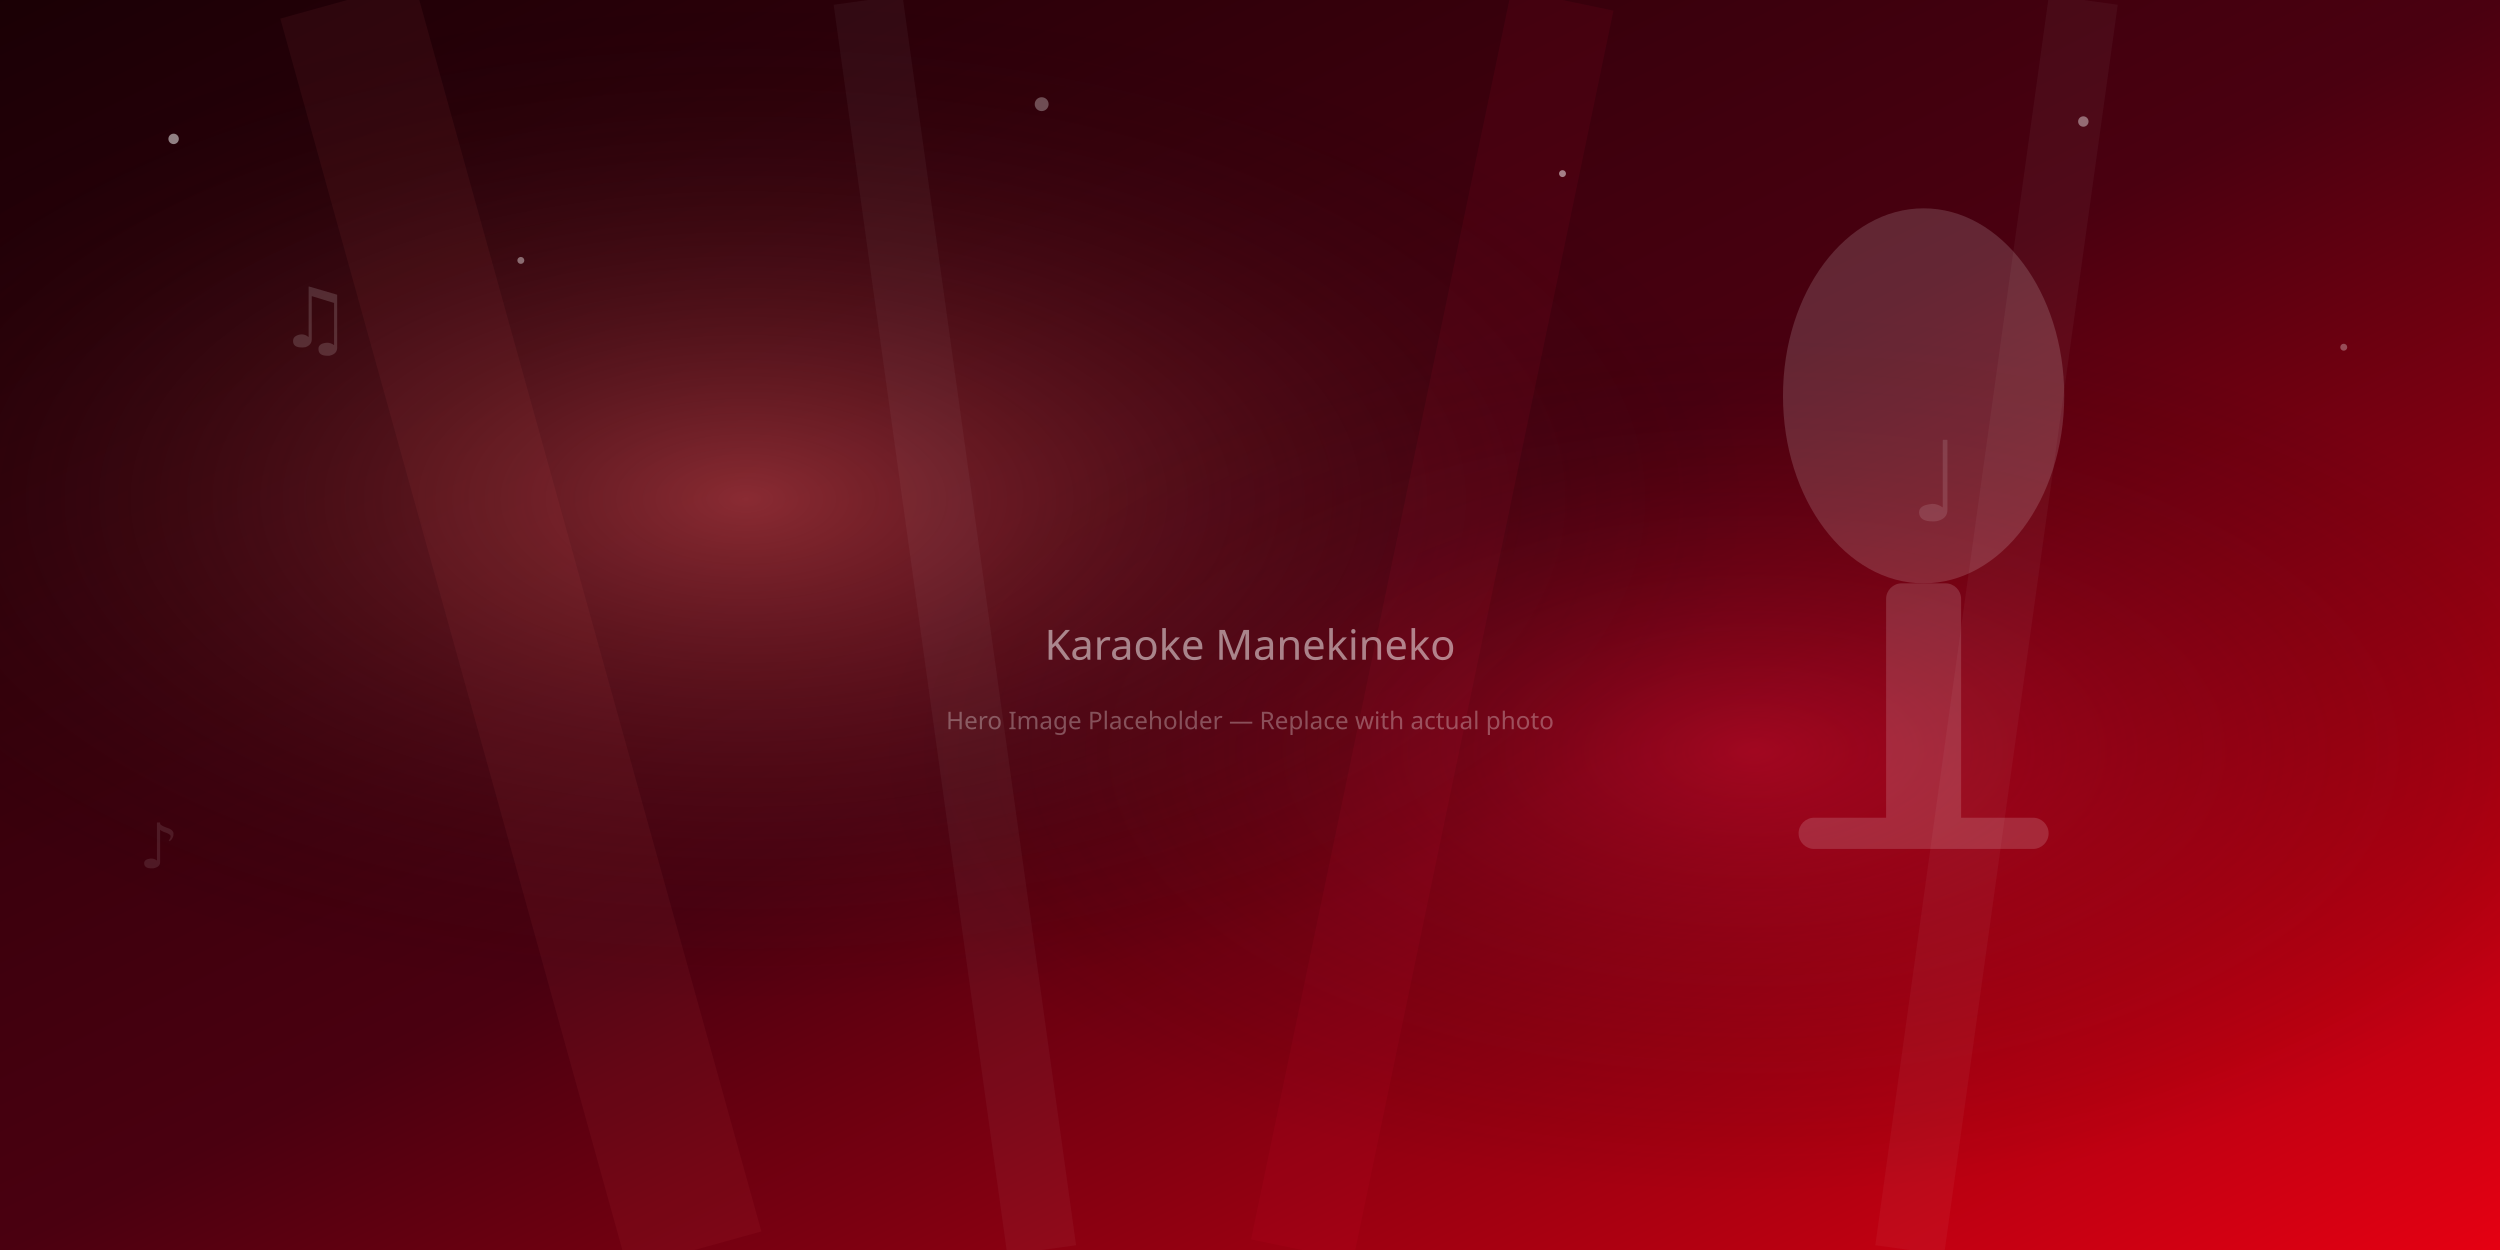
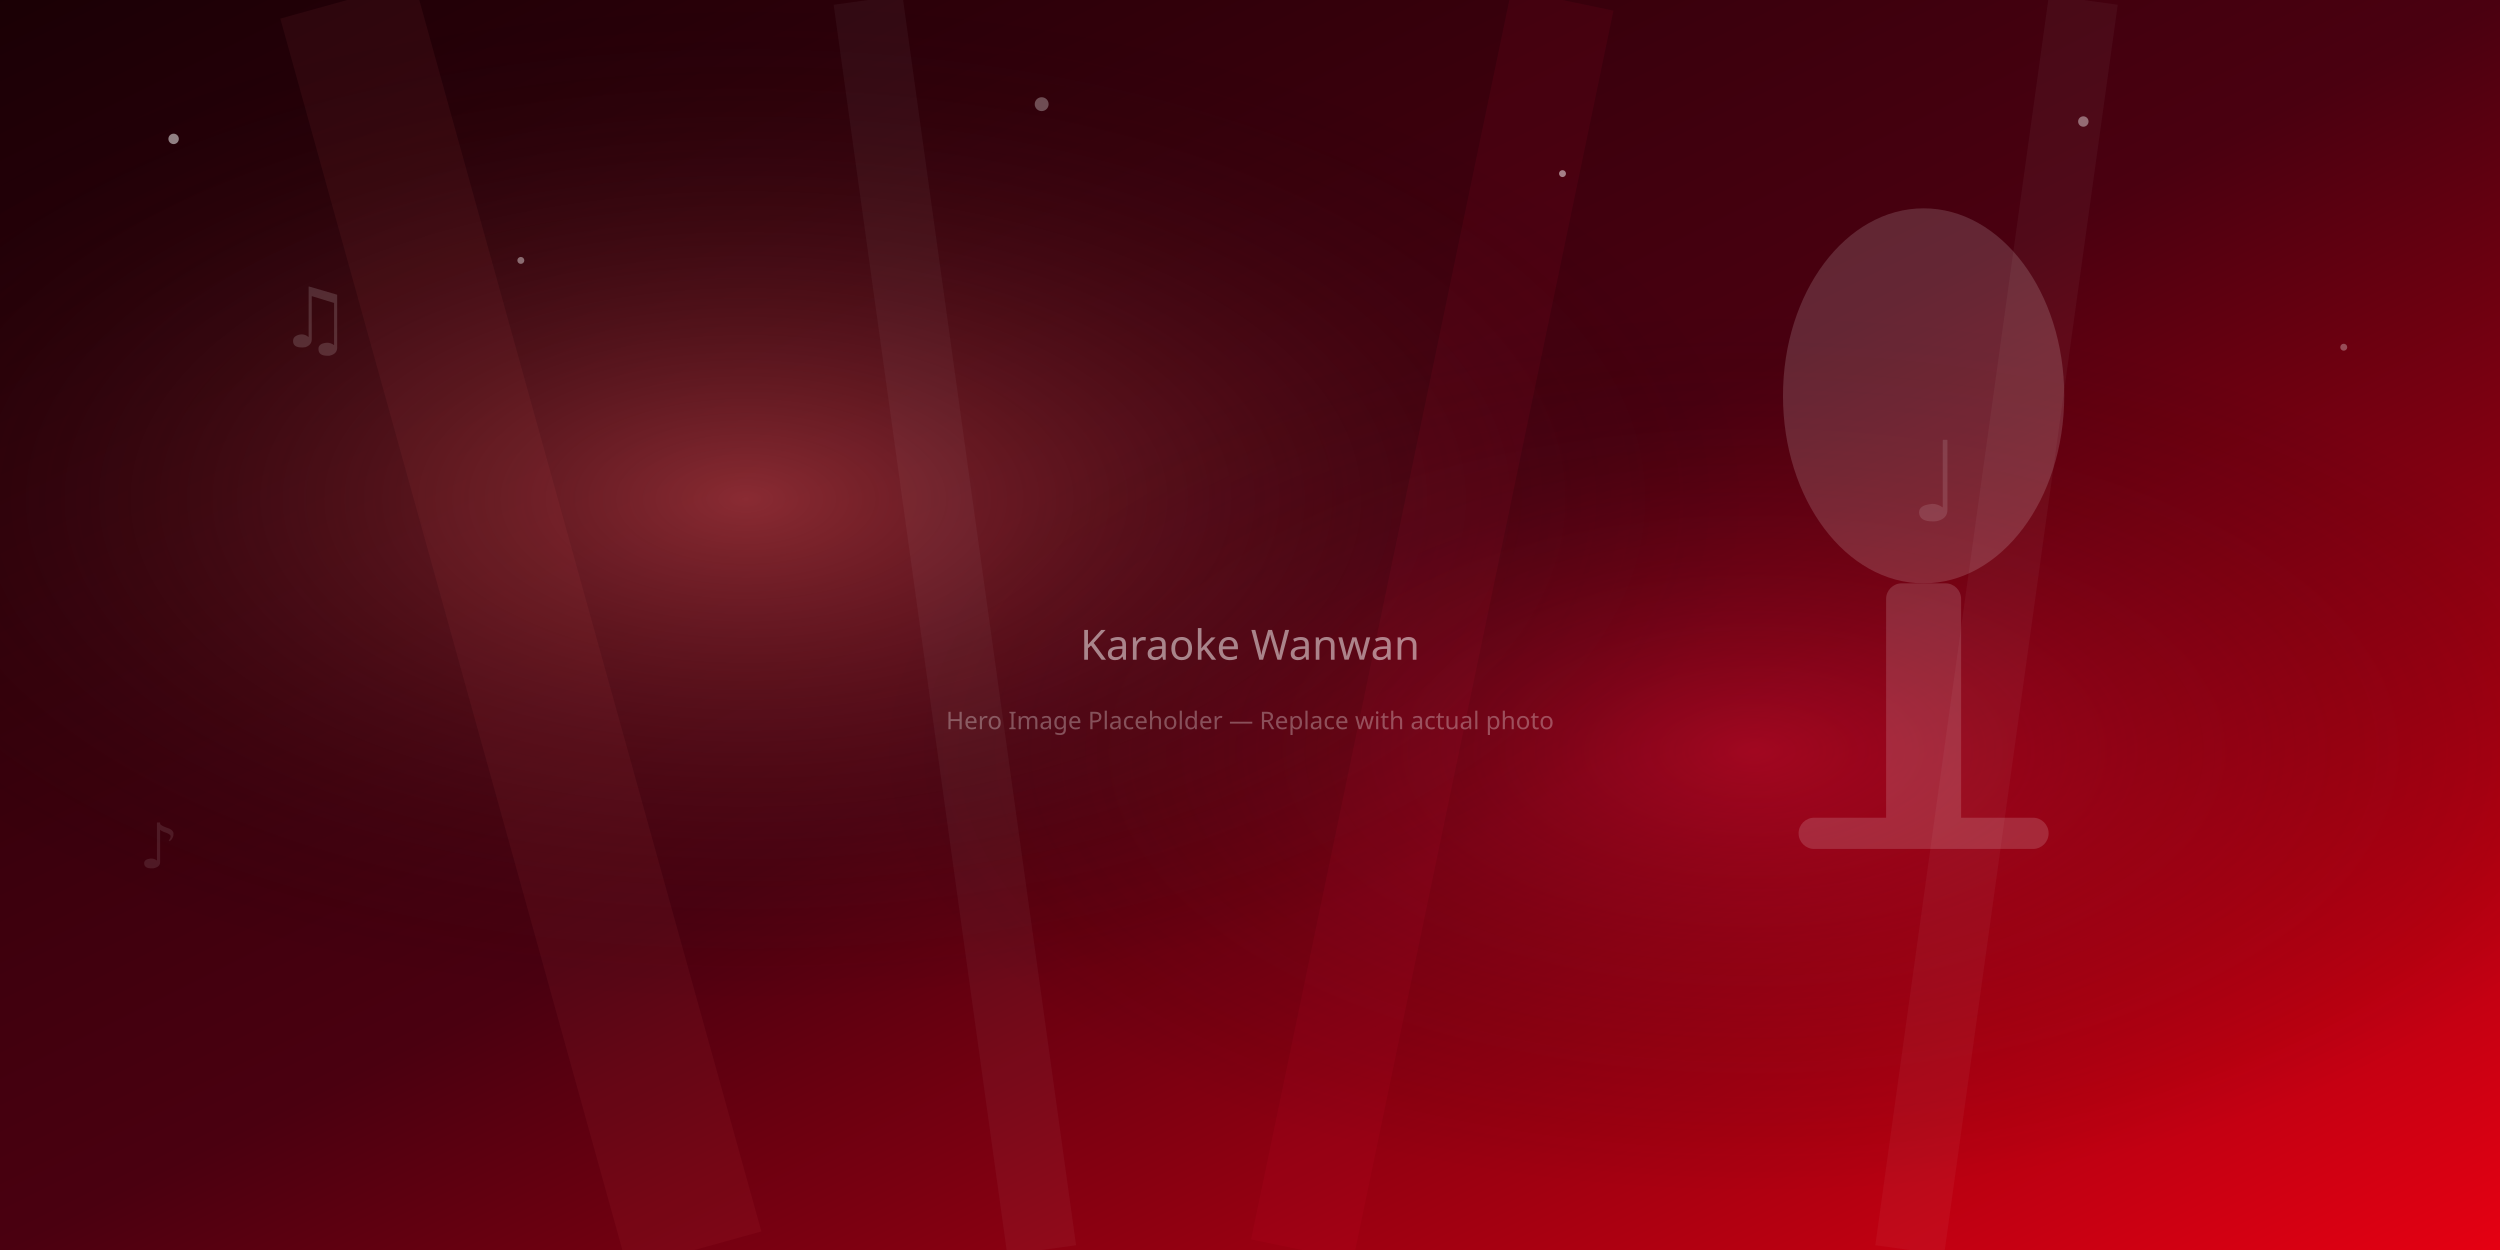
<svg xmlns="http://www.w3.org/2000/svg" width="1440" height="720" viewBox="0 0 1440 720">
  <defs>
    <linearGradient id="bg" x1="0%" y1="0%" x2="100%" y2="100%">
      <stop offset="0%" stop-color="#1a0005" />
      <stop offset="50%" stop-color="#4a0010" />
      <stop offset="100%" stop-color="#E60012" />
    </linearGradient>
    <radialGradient id="spotlight1" cx="30%" cy="40%" r="40%">
      <stop offset="0%" stop-color="#ff6b6b" stop-opacity="0.4" />
      <stop offset="100%" stop-color="transparent" stop-opacity="0" />
    </radialGradient>
    <radialGradient id="spotlight2" cx="70%" cy="60%" r="35%">
      <stop offset="0%" stop-color="#ff1744" stop-opacity="0.3" />
      <stop offset="100%" stop-color="transparent" stop-opacity="0" />
    </radialGradient>
  </defs>
  <rect width="1440" height="720" fill="url(#bg)" />
  <rect width="1440" height="720" fill="url(#spotlight1)" />
  <rect width="1440" height="720" fill="url(#spotlight2)" />
  <line x1="200" y1="0" x2="400" y2="720" stroke="#ff6b6b" stroke-width="80" stroke-opacity="0.06" />
  <line x1="500" y1="0" x2="600" y2="720" stroke="#ffffff" stroke-width="40" stroke-opacity="0.04" />
  <line x1="900" y1="0" x2="750" y2="720" stroke="#ff1744" stroke-width="60" stroke-opacity="0.06" />
  <line x1="1200" y1="0" x2="1100" y2="720" stroke="#ffffff" stroke-width="40" stroke-opacity="0.04" />
  <circle cx="100" cy="80" r="3" fill="white" opacity="0.5" />
  <circle cx="300" cy="150" r="2" fill="white" opacity="0.4" />
  <circle cx="600" cy="60" r="4" fill="white" opacity="0.3" />
  <circle cx="900" cy="100" r="2" fill="white" opacity="0.5" />
  <circle cx="1200" cy="70" r="3" fill="white" opacity="0.4" />
  <circle cx="1350" cy="200" r="2" fill="white" opacity="0.3" />
  <g transform="translate(1000, 120) scale(1.8)" opacity="0.15">
    <ellipse cx="60" cy="60" rx="45" ry="60" fill="white" />
    <rect x="48" y="120" width="24" height="80" rx="5" fill="white" />
    <rect x="20" y="195" width="80" height="10" rx="5" fill="white" />
  </g>
  <text x="160" y="200" font-size="48" fill="white" opacity="0.15" font-family="serif">♫</text>
  <text x="1100" y="300" font-size="64" fill="white" opacity="0.12" font-family="serif">♩</text>
  <text x="80" y="500" font-size="36" fill="white" opacity="0.1" font-family="serif">♪</text>
-   <text x="720" y="380" text-anchor="middle" font-family="system-ui, sans-serif" font-size="24" fill="white" opacity="0.5">Karaoke Manekineko</text>
+   <text x="720" y="380" text-anchor="middle" font-family="system-ui, sans-serif" font-size="24" fill="white" opacity="0.5">Karaoke Wanwan</text>
  <text x="720" y="420" text-anchor="middle" font-family="system-ui, sans-serif" font-size="14" fill="white" opacity="0.3">Hero Image Placeholder — Replace with actual photo</text>
</svg>
